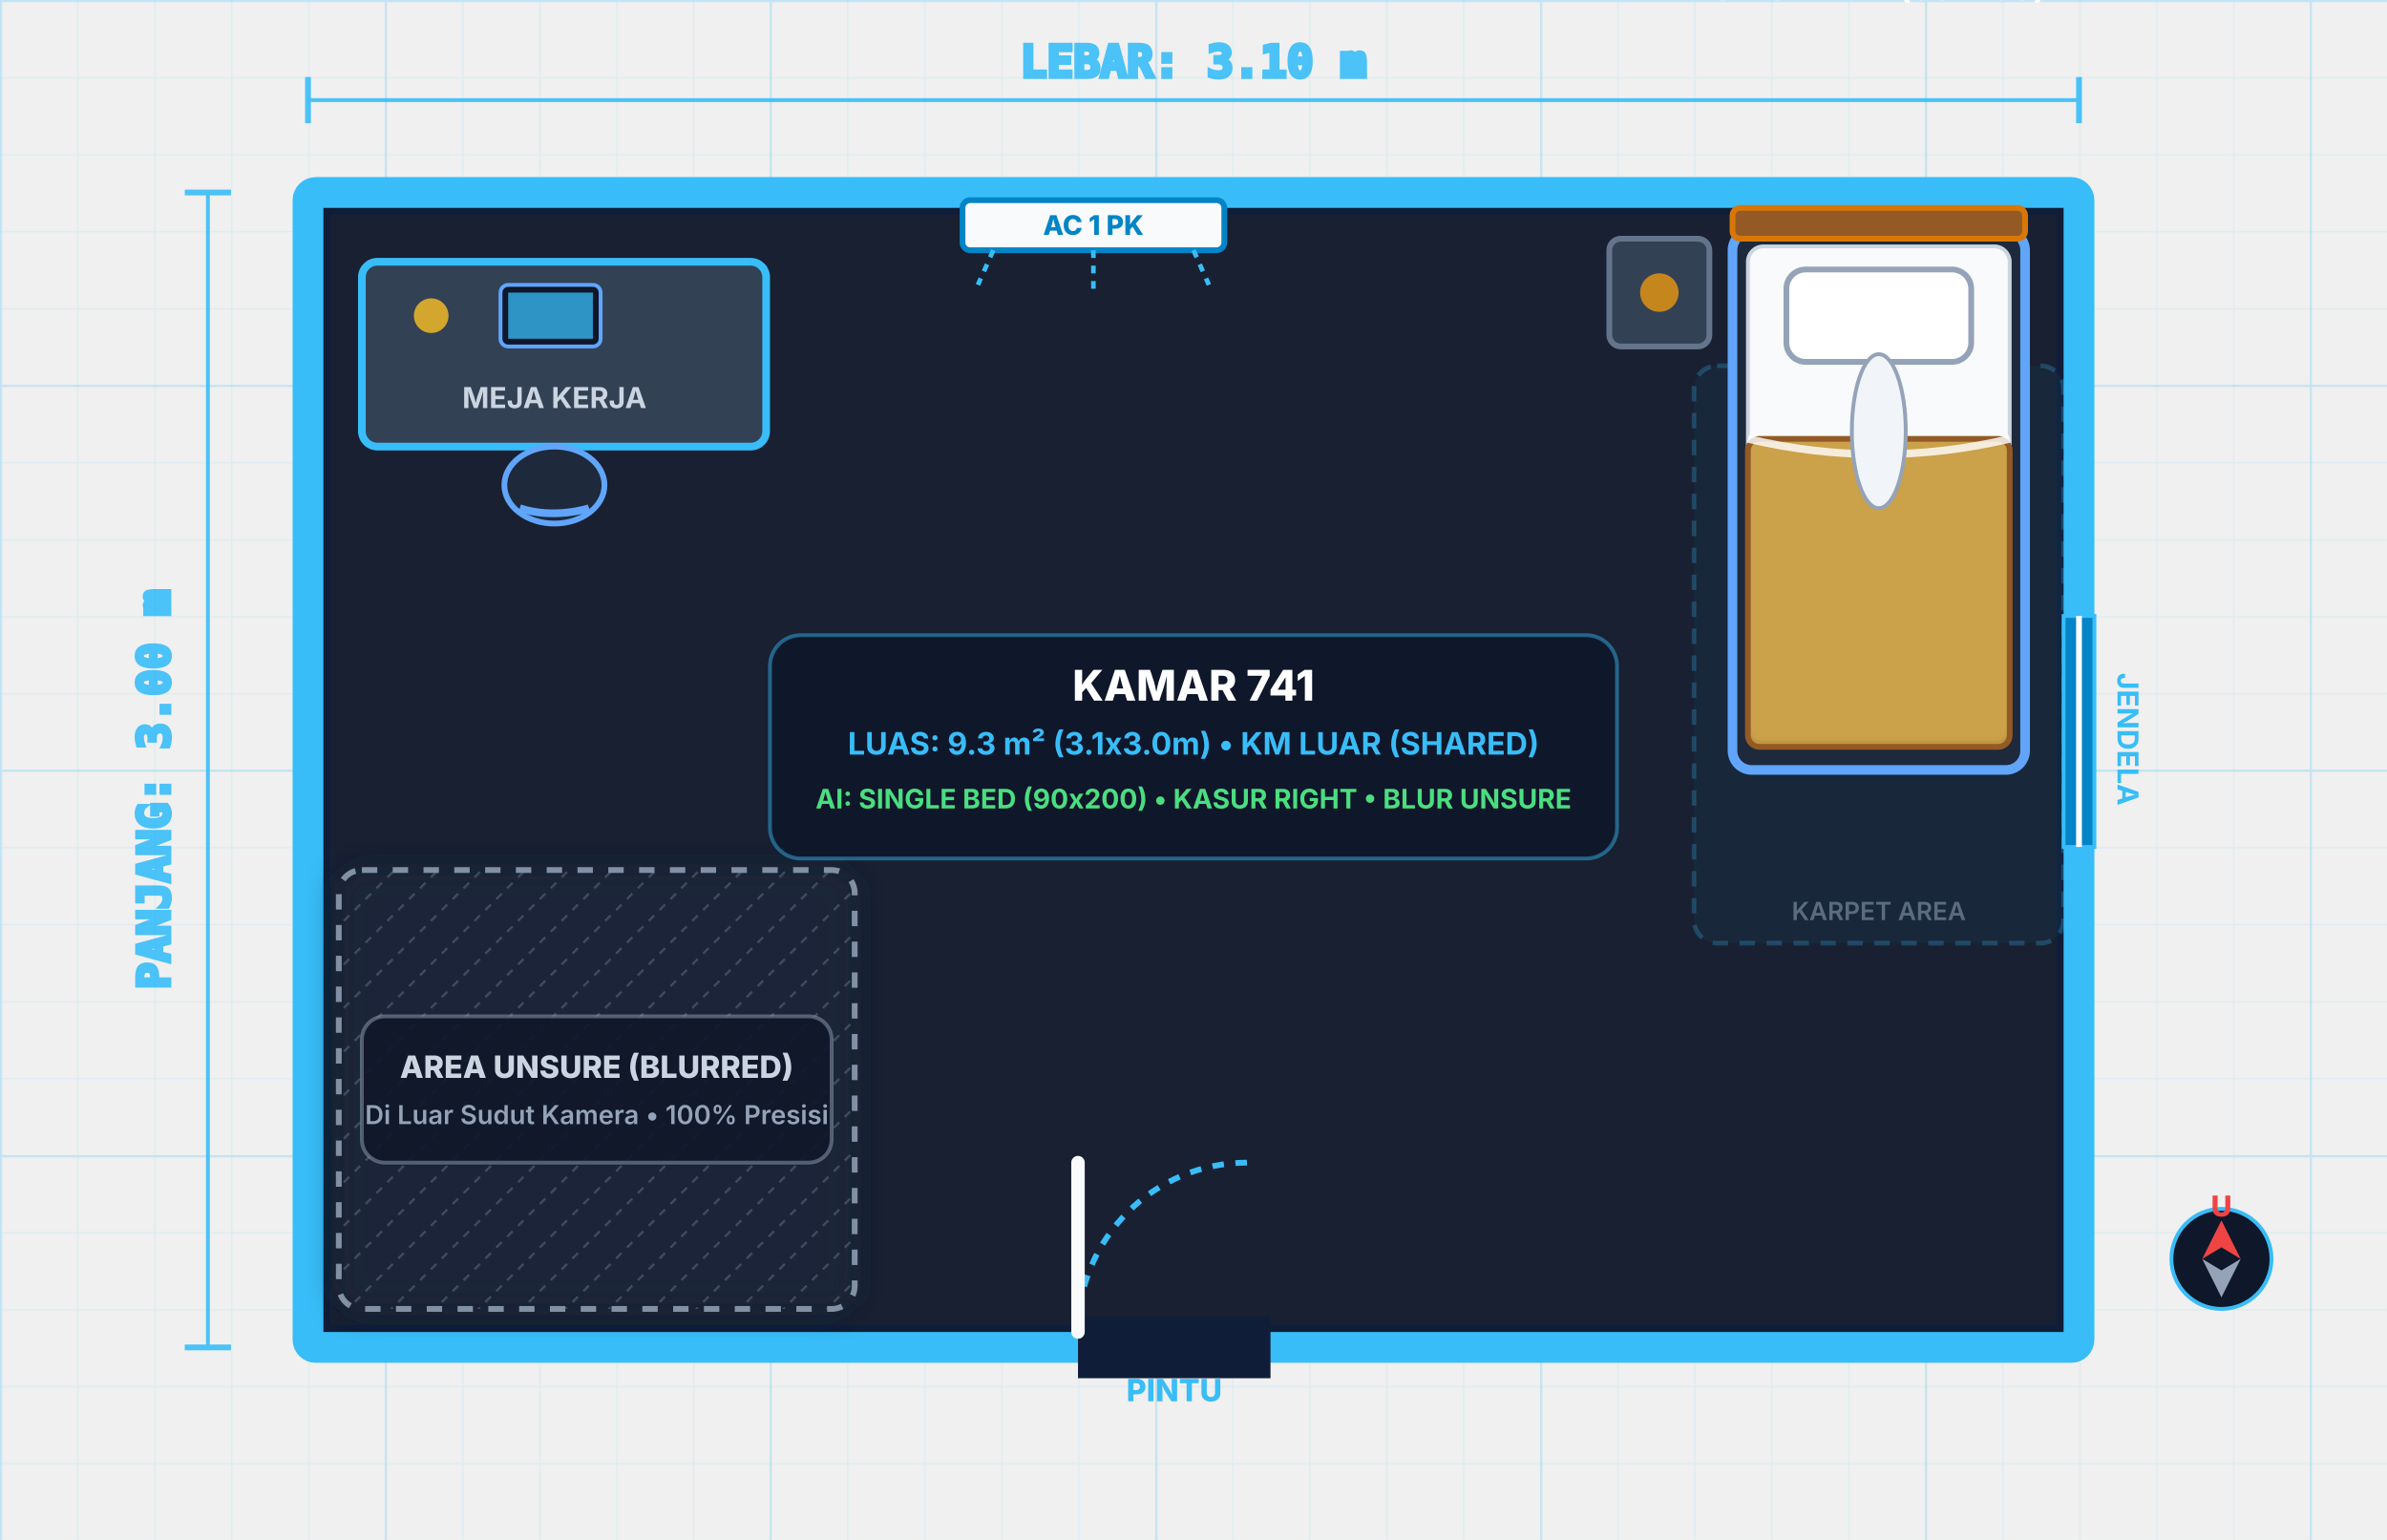
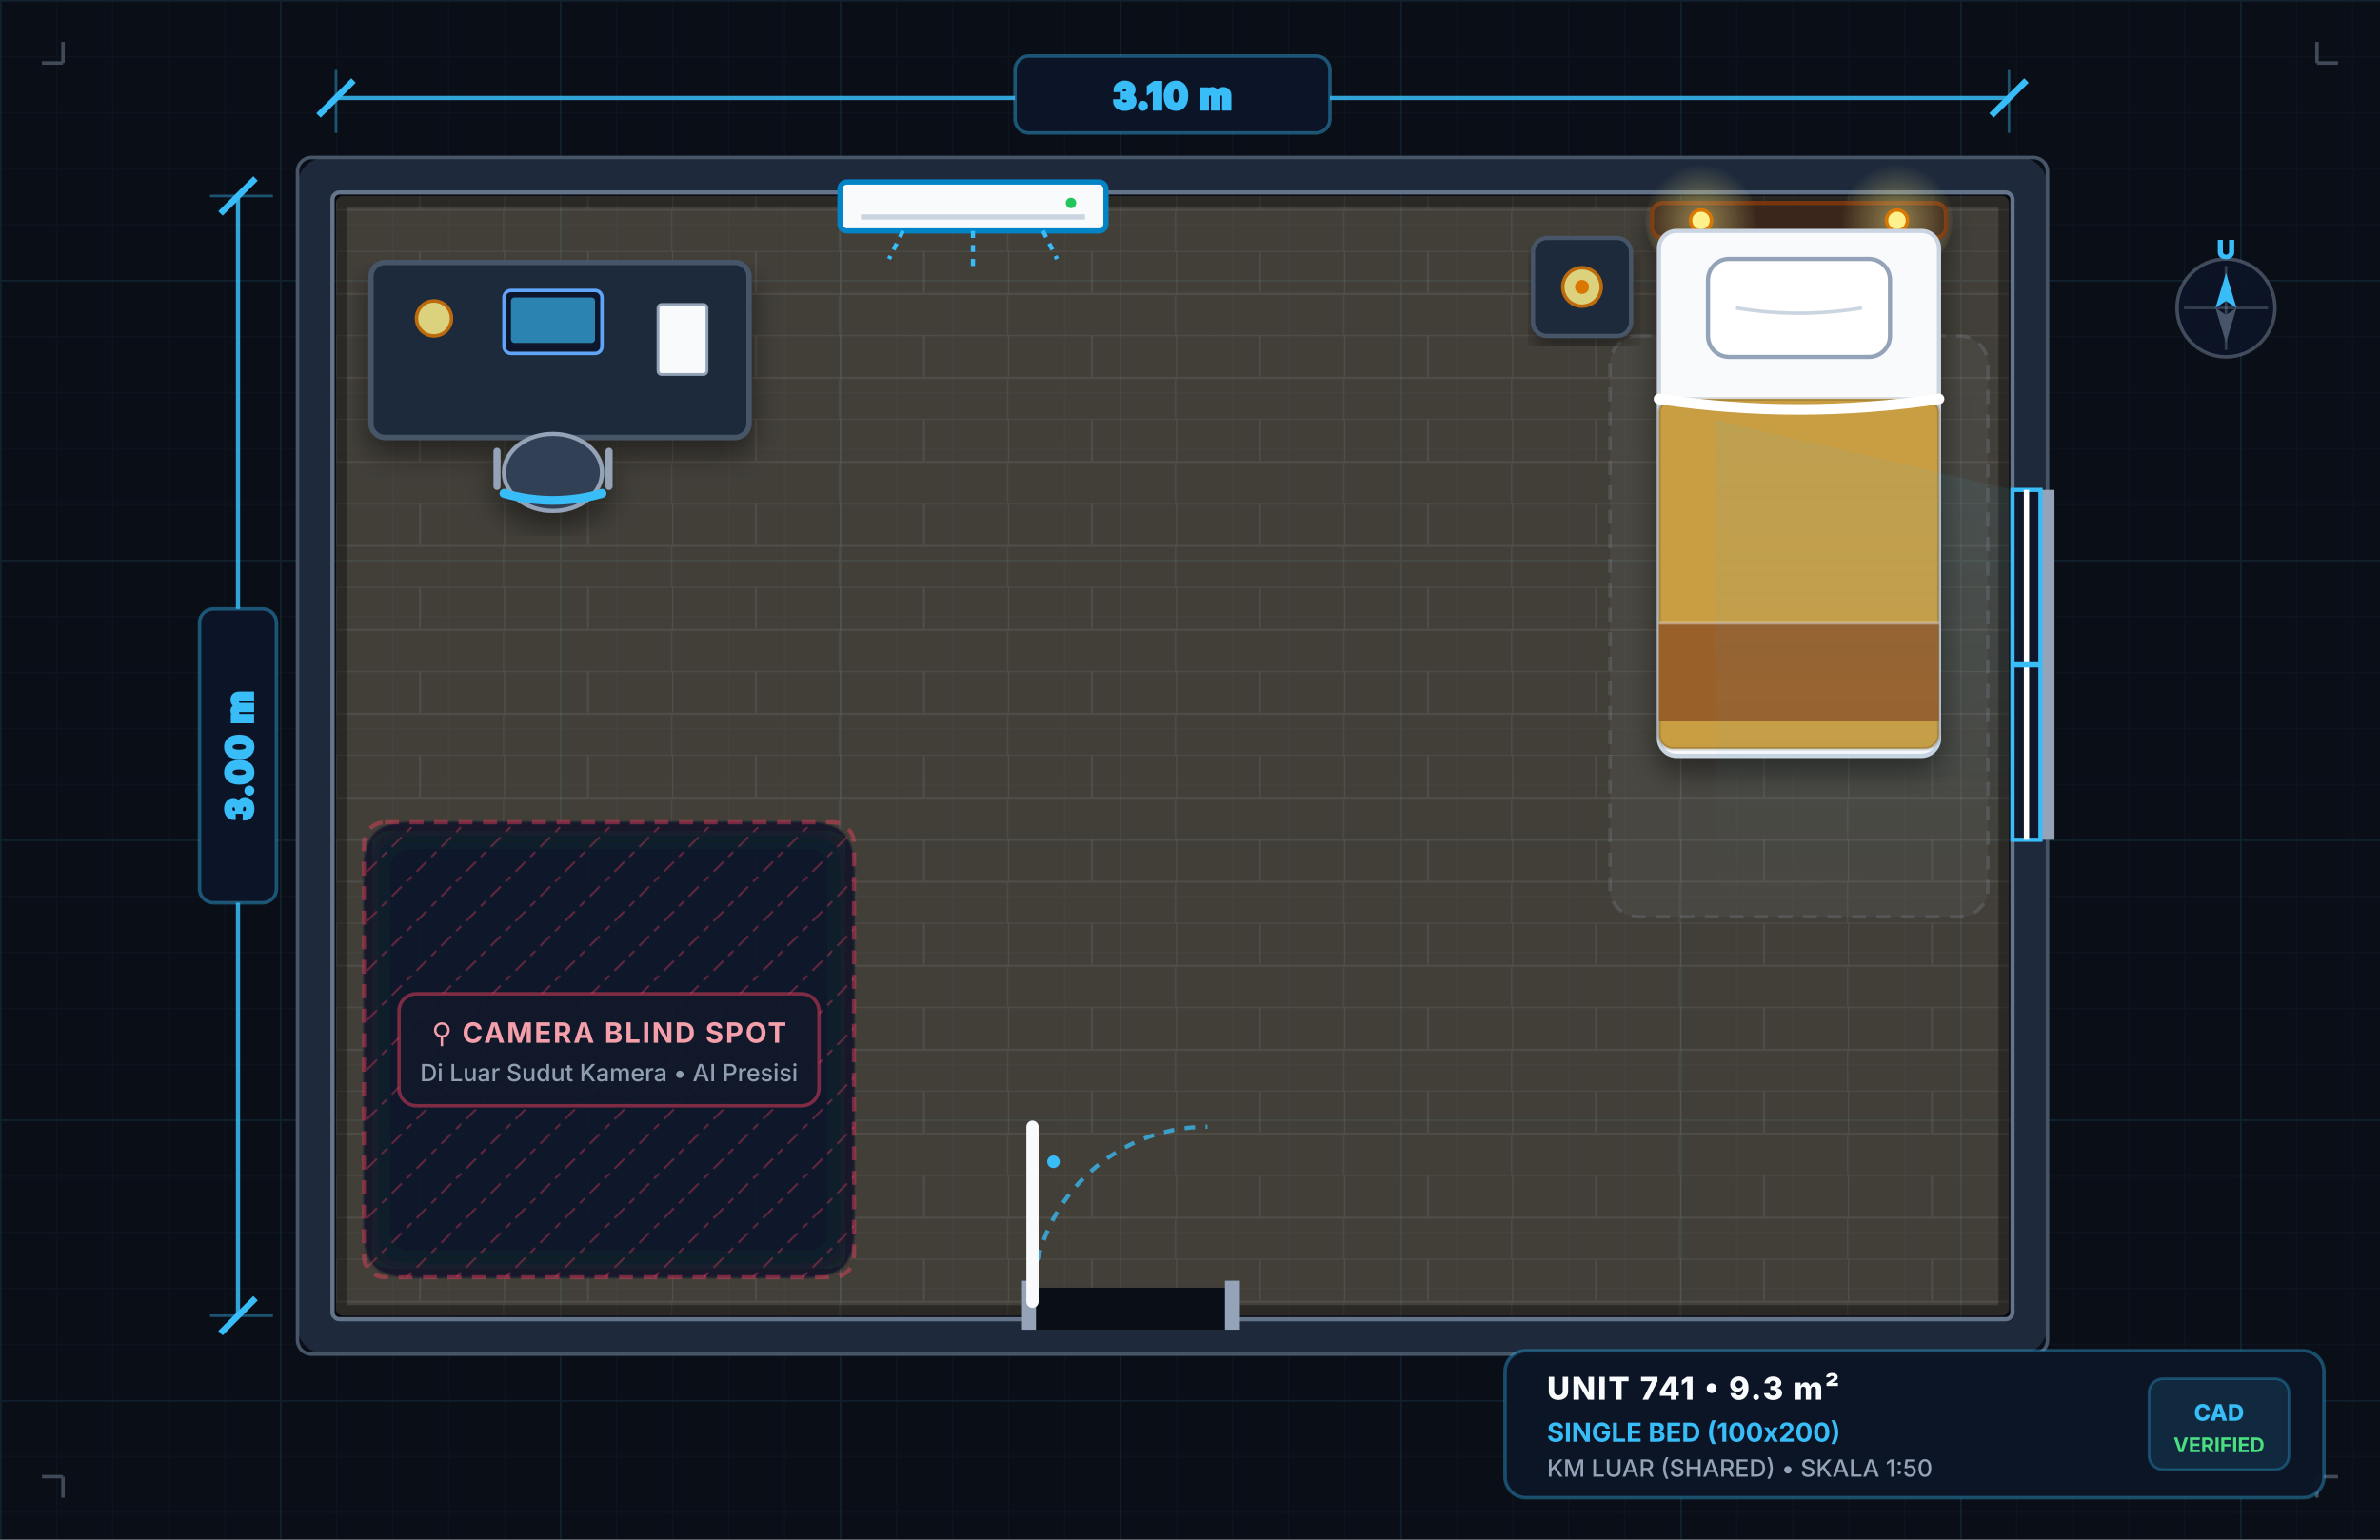
- <svg xmlns="http://www.w3.org/2000/svg" viewBox="0 0 620 400" width="100%" height="100%" style="background:#0b1329; border-radius:12px; font-family:'Inter',system-ui,sans-serif;">
+ <svg xmlns="http://www.w3.org/2000/svg" viewBox="0 0 680 440" width="100%" height="100%" style="background:#090e17; border-radius:14px; font-family:'Inter',system-ui,-apple-system,sans-serif;">
  <defs>
-     <pattern id="grid_s_341" width="20" height="20" patternUnits="userSpaceOnUse">
-       <path d="M 20 0 L 0 0 0 20" fill="none" stroke="rgba(56, 189, 248, 0.08)" stroke-width="0.8" />
+     <pattern id="grid_cad_341" width="16" height="16" patternUnits="userSpaceOnUse">
+       <path d="M 16 0 L 0 0 0 16" fill="none" stroke="rgba(148, 163, 184, 0.04)" stroke-width="0.75" />
    </pattern>
-     <pattern id="grid_m_341" width="100" height="100" patternUnits="userSpaceOnUse">
-       <path d="M 100 0 L 0 0 0 100" fill="none" stroke="rgba(56, 189, 248, 0.18)" stroke-width="1.2" />
+     <pattern id="grid_major_341" width="80" height="80" patternUnits="userSpaceOnUse">
+       <path d="M 80 0 L 0 0 0 80" fill="none" stroke="rgba(56, 189, 248, 0.08)" stroke-width="1" />
    </pattern>
-     <pattern id="tile_341" width="12" height="12" patternUnits="userSpaceOnUse">
-       <rect width="12" height="12" fill="rgba(14, 165, 233, 0.12)" />
-       <path d="M 12 0 L 0 0 0 12" fill="none" stroke="rgba(56, 189, 248, 0.28)" stroke-width="0.7" />
+     <pattern id="parquet_341" width="48" height="24" patternUnits="userSpaceOnUse">
+       <rect width="48" height="24" fill="#bba882" fill-opacity="0.32" />
+       <path d="M 0 12 L 48 12 M 24 0 L 24 12 M 0 24 L 48 24 M 48 12 L 48 24 M 0 0 L 0 12" fill="none" stroke="rgba(255, 255, 255, 0.07)" stroke-width="0.6" />
    </pattern>
-     <filter id="unsure_blur_341" x="-20%" y="-20%" width="140%" height="140%">
-       <feGaussianBlur stdDeviation="3.8" />
+     <pattern id="bm_tile_341" width="14" height="14" patternUnits="userSpaceOnUse">
+       <rect width="14" height="14" fill="#0f2338" />
+       <path d="M 14 0 L 0 0 0 14" fill="none" stroke="rgba(56, 189, 248, 0.22)" stroke-width="0.6" />
+     </pattern>
+     <filter id="frost_blur_341" x="-10%" y="-10%" width="120%" height="120%">
+       <feGaussianBlur stdDeviation="5" result="blur" />
+       <feColorMatrix type="matrix" values="1 0 0 0 0  0 1 0 0 0  0 0 1 0 0  0 0 0 18 -7" />
    </filter>
-     <pattern id="unsure_hatch_341" width="8" height="8" patternTransform="rotate(45 0 0)" patternUnits="userSpaceOnUse">
-       <line x1="0" y1="0" x2="0" y2="8" stroke="rgba(148, 163, 184, 0.35)" stroke-width="1.2" stroke-dasharray="2 2" />
+     <pattern id="blind_hatch_341" width="10" height="10" patternTransform="rotate(45 0 0)" patternUnits="userSpaceOnUse">
+       <line x1="0" y1="0" x2="0" y2="10" stroke="rgba(244, 63, 94, 0.35)" stroke-width="1.2" stroke-dasharray="2 2" />
    </pattern>
+     <linearGradient id="win_light_341" x1="0%" y1="0%" x2="0%" y2="100%">
+       <stop offset="0%" stop-color="#38bdf8" stop-opacity="0.18" />
+       <stop offset="100%" stop-color="#38bdf8" stop-opacity="0.0" />
+     </linearGradient>
+     <radialGradient id="lamp_glow_341">
+       <stop offset="0%" stop-color="#fef08a" stop-opacity="0.45" />
+       <stop offset="100%" stop-color="#fef08a" stop-opacity="0" />
+     </radialGradient>
+     <filter id="drop_shadow_341" x="-5%" y="-5%" width="115%" height="115%">
+       <feDropShadow dx="0" dy="4" stdDeviation="4" flood-color="#000000" flood-opacity="0.45" />
+     </filter>
  </defs>
-   <rect width="620" height="400" fill="url(#grid_s_341)" />
-   <rect width="620" height="400" fill="url(#grid_m_341)" />
-   <g stroke="#38bdf8" stroke-width="1" opacity="0.9">
-     <line x1="80" y1="26" x2="540" y2="26" />
-     <line x1="80" y1="20" x2="80" y2="32" stroke-width="1.5" />
-     <line x1="540" y1="20" x2="540" y2="32" stroke-width="1.5" />
-     <text x="310" y="20" fill="#38bdf8" font-size="11.5" font-weight="700" text-anchor="middle" font-family="monospace">
-       LEBAR: 3.10 m
+   <rect width="680" height="440" fill="#090e17" />
+   <rect width="680" height="440" fill="url(#grid_cad_341)" />
+   <rect width="680" height="440" fill="url(#grid_major_341)" />
+   <g stroke="rgba(148, 163, 184, 0.4)" stroke-width="1">
+     <path d="M 12 18 L 18 18 M 18 12 L 18 18" />
+     <path d="M 668 18 L 662 18 M 662 12 L 662 18" />
+     <path d="M 12 422 L 18 422 M 18 428 L 18 422" />
+     <path d="M 668 422 L 662 422 M 662 428 L 662 422" />
+   </g>
+   <g stroke="#38bdf8" stroke-width="1.2">
+     <line x1="96" y1="28" x2="574" y2="28" opacity="0.85" />
+     <line x1="91" y1="33" x2="101" y2="23" stroke-width="1.8" />
+     <line x1="569" y1="33" x2="579" y2="23" stroke-width="1.8" />
+     <line x1="96" y1="38" x2="96" y2="20" opacity="0.4" stroke-width="0.75" />
+     <line x1="574" y1="38" x2="574" y2="20" opacity="0.4" stroke-width="0.75" />
+     <rect x="290" y="16" width="90" height="22" rx="4" fill="#0c1527" stroke="rgba(56, 189, 248, 0.4)" stroke-width="1" />
+     <text x="335" y="31" fill="#38bdf8" font-size="10" font-weight="700" text-anchor="middle" letter-spacing="0.5">
+       3.10 m
    </text>
  </g>
-   <g stroke="#38bdf8" stroke-width="1" opacity="0.9">
-     <line x1="54" y1="50" x2="54" y2="350" />
-     <line x1="48" y1="50" x2="60" y2="50" stroke-width="1.5" />
-     <line x1="48" y1="350" x2="60" y2="350" stroke-width="1.5" />
-     <text x="44" y="205" fill="#38bdf8" font-size="11.5" font-weight="700" text-anchor="middle" font-family="monospace" transform="rotate(-90 44 205)">
-       PANJANG: 3.00 m
+   <g stroke="#38bdf8" stroke-width="1.2">
+     <line x1="68" y1="56" x2="68" y2="376" opacity="0.85" />
+     <line x1="63" y1="61" x2="73" y2="51" stroke-width="1.8" />
+     <line x1="63" y1="381" x2="73" y2="371" stroke-width="1.8" />
+     <line x1="78" y1="56" x2="60" y2="56" opacity="0.4" stroke-width="0.75" />
+     <line x1="78" y1="376" x2="60" y2="376" opacity="0.4" stroke-width="0.75" />
+     <g transform="translate(68, 216)">
+       <rect x="-42" y="-11" width="84" height="22" rx="4" fill="#0c1527" stroke="rgba(56, 189, 248, 0.4)" stroke-width="1" transform="rotate(-90)" />
+       <text x="0" y="4" fill="#38bdf8" font-size="10" font-weight="700" text-anchor="middle" letter-spacing="0.5" transform="rotate(-90)">
+         3.00 m
+       </text>
+     </g>
+   </g>
+   <rect x="96" y="56" width="478" height="320" rx="2" fill="url(#parquet_341)" />
+   <rect x="96" y="56" width="478" height="320" fill="none" stroke="rgba(0, 0, 0, 0.35)" stroke-width="6" />
+   <rect x="90" y="50" width="490" height="332" fill="none" stroke="#1e293b" stroke-width="10" rx="3" />
+   <rect x="85" y="45" width="500" height="342" fill="none" stroke="#475569" stroke-width="1" rx="4" />
+   <rect x="95" y="55" width="480" height="322" fill="none" stroke="#64748b" stroke-width="1.2" rx="2" />
+   <g id="unsure_zone" opacity="0.95">
+     <rect x="104" y="235" width="140" height="130" rx="6" fill="rgba(15, 23, 42, 0.85)" filter="url(#frost_blur_341)" />
+     <rect x="104" y="235" width="140" height="130" rx="6" fill="url(#blind_hatch_341)" stroke="rgba(244, 63, 94, 0.45)" stroke-width="1.2" stroke-dasharray="4 3" />
+     <rect x="114" y="284" width="120" height="32" rx="5" fill="rgba(15, 23, 42, 0.94)" stroke="rgba(244, 63, 94, 0.5)" stroke-width="1" />
+     <text x="174.0" y="298" fill="#fda4af" font-size="8" font-weight="700" text-anchor="middle" letter-spacing="0.5">
+       ⚲ CAMERA BLIND SPOT
+     </text>
+     <text x="174.0" y="309" fill="#94a3b8" font-size="6.8" font-weight="500" text-anchor="middle">
+       Di Luar Sudut Kamera • AI Presisi
    </text>
  </g>
-   <rect x="80" y="50" width="460" height="300" fill="#0f1d38" stroke="#38bdf8" stroke-width="8" rx="2" />
-   <rect x="86" y="56" width="448" height="288" fill="#bba882" opacity="0.22" />
-   <rect x="86" y="56" width="448" height="288" fill="rgba(15, 23, 42, 0.75)" />
-   <g>
-     <rect x="88" y="226" width="134" height="114" rx="6" fill="rgba(30, 41, 59, 0.75)" filter="url(#unsure_blur_341)" />
-     <rect x="88" y="226" width="134" height="114" rx="6" fill="url(#unsure_hatch_341)" stroke="#94a3b8" stroke-width="1.5" stroke-dasharray="4 4" opacity="0.85" />
-     <rect x="94" y="264" width="122" height="38" rx="6" fill="rgba(15, 23, 42, 0.9)" stroke="rgba(148, 163, 184, 0.5)" stroke-width="1" />
-     <text x="155.0" y="280" fill="#cbd5e1" font-size="8" font-weight="800" text-anchor="middle">AREA UNSURE (BLURRED)</text>
-     <text x="155.0" y="292" fill="#94a3b8" font-size="6.8" font-weight="600" text-anchor="middle">Di Luar Sudut Kamera • 100% Presisi</text>
+   <rect x="460" y="96" width="108" height="166" rx="8" fill="rgba(255, 255, 255, 0.04)" stroke="rgba(148, 163, 184, 0.2)" stroke-width="1" stroke-dasharray="4 3" />
+   <g id="bed_unit" filter="url(#drop_shadow_341)">
+     <rect x="472" y="58" width="84" height="10" rx="3" fill="#3b271d" stroke="#78350f" stroke-width="1.2" />
+     <circle cx="486" cy="63" r="16" fill="url(#lamp_glow_341)" />
+     <circle cx="542" cy="63" r="16" fill="url(#lamp_glow_341)" />
+     <circle cx="486" cy="63" r="3" fill="#fef08a" stroke="#d97706" stroke-width="1" />
+     <circle cx="542" cy="63" r="3" fill="#fef08a" stroke="#d97706" stroke-width="1" />
+     <rect x="474" y="66" width="80" height="150" rx="5" fill="#f8fafc" stroke="#cbd5e1" stroke-width="1.2" />
+     <rect x="474" y="114" width="80" height="100" rx="4" fill="#c99d42" stroke="rgba(0,0,0,0.15)" stroke-width="1" />
+     <path d="M 474 114 Q 514.0 120 554 114" fill="none" stroke="#ffffff" stroke-width="3" stroke-linecap="round" />
+     <rect x="474" y="178" width="80" height="28" fill="#935a26" opacity="0.88" />
+     <line x1="474" y1="178" x2="554" y2="178" stroke="rgba(255,255,255,0.4)" stroke-width="1" />
+     <rect x="488" y="74" width="52" height="28" rx="6" fill="#ffffff" stroke="#94a3b8" stroke-width="1.2" />
+     <path d="M 496 88 Q 514 91 532 88" fill="none" stroke="#cbd5e1" stroke-width="1" />
  </g>
-   <g>
-     <rect x="440" y="95" width="96" height="150" rx="6" fill="rgba(56, 189, 248, 0.05)" stroke="rgba(56, 189, 248, 0.25)" stroke-width="1.2" stroke-dasharray="4 3" />
-     <text x="488.0" y="239" fill="rgba(148, 163, 184, 0.55)" font-size="6.5" font-weight="600" text-anchor="middle">KARPET AREA</text>
+   <g filter="url(#drop_shadow_341)">
+     <rect x="438" y="68" width="28" height="28" rx="4" fill="#1e293b" stroke="#475569" stroke-width="1.2" />
+     <circle cx="452" cy="82" r="5.5" fill="#fef08a" stroke="#d97706" stroke-width="1" opacity="0.85" />
+     <circle cx="452" cy="82" r="2" fill="#d97706" />
  </g>
-   <g>
-     <rect x="450" y="60" width="76" height="140" rx="5" fill="#1e293b" stroke="#60a5fa" stroke-width="2.5" />
-     <rect x="450" y="54" width="76" height="8" rx="2" fill="#935a26" stroke="#d97706" stroke-width="1.5" />
-     <rect x="454" y="64" width="68" height="128" rx="4" fill="#f8fafc" stroke="#cbd5e1" stroke-width="1" />
-     <rect x="454" y="114" width="68" height="80" rx="3" fill="#c99d42" stroke="#935a26" stroke-width="1.5" fill-opacity="0.95" />
-     <path d="M 454 114 Q 488.0 122 522 114" fill="none" stroke="#ffffff" stroke-width="2" opacity="0.8" />
-     <rect x="464.0" y="70" width="48" height="24" rx="5" fill="#ffffff" stroke="#94a3b8" stroke-width="1.5" />
-     <ellipse cx="488.0" cy="112" rx="7" ry="20" fill="#f1f5f9" stroke="#94a3b8" stroke-width="1" />
-     <text x="488.0" cy="160" fill="#ffffff" font-size="8" font-weight="800" text-anchor="middle">SINGLE BED (90x200)</text>
+   <g id="desk_setup" filter="url(#drop_shadow_341)">
+     <rect x="106" y="75" width="108" height="50" rx="4" fill="#1e293b" stroke="#475569" stroke-width="1.5" />
+     <rect x="144" y="83" width="28" height="18" rx="2" fill="#0f172a" stroke="#60a5fa" stroke-width="1" />
+     <rect x="146" y="85" width="24" height="13" rx="1" fill="#38bdf8" opacity="0.65" />
+     <circle cx="124" cy="91" r="5" fill="#fef08a" stroke="#d97706" stroke-width="1" opacity="0.85" />
+     <rect x="188" y="87" width="14" height="20" rx="1" fill="#f8fafc" stroke="#94a3b8" stroke-width="0.8" />
+     <ellipse cx="158" cy="135" rx="14" ry="11" fill="#334155" stroke="#94a3b8" stroke-width="1.2" />
+     <path d="M 144 141 Q 158 145 172 141" fill="none" stroke="#38bdf8" stroke-width="2.5" stroke-linecap="round" />
+     <line x1="142" y1="129" x2="142" y2="139" stroke="#94a3b8" stroke-width="2" stroke-linecap="round" />
+     <line x1="174" y1="129" x2="174" y2="139" stroke="#94a3b8" stroke-width="2" stroke-linecap="round" />
  </g>
-   <rect x="418" y="62" width="26" height="28" rx="3" fill="#334155" stroke="#64748b" stroke-width="1.5" />
-   <circle cx="431" cy="76" r="5" fill="#f59e0b" opacity="0.75" />
-   <g>
-     <rect x="94" y="68" width="105" height="48" rx="4" fill="#334155" stroke="#38bdf8" stroke-width="2" />
-     <rect x="130" y="74" width="26" height="16" rx="2" fill="#0f172a" stroke="#60a5fa" stroke-width="1" />
-     <rect x="132" y="76" width="22" height="12" fill="#38bdf8" opacity="0.75" />
-     <circle cx="112" cy="82" r="4.5" fill="#fbbf24" opacity="0.8" />
-     <ellipse cx="144" cy="126" rx="13" ry="10" fill="#1e293b" stroke="#60a5fa" stroke-width="1.5" />
-     <path d="M 135 132 C 144 135 153 132 153 132" stroke="#60a5fa" stroke-width="2" fill="none" />
-     <text x="144" y="106" fill="#cbd5e1" font-size="7.5" font-weight="700" text-anchor="middle">MEJA KERJA</text>
+   <g id="ac_unit">
+     <rect x="240" y="52" width="76" height="14" rx="2" fill="#f8fafc" stroke="#0284c7" stroke-width="1.5" />
+     <line x1="246" y1="62" x2="310" y2="62" stroke="#cbd5e1" stroke-width="1.5" />
+     <line x1="258" y1="66" x2="254" y2="74" stroke="#38bdf8" stroke-width="1.2" stroke-dasharray="2 2" />
+     <line x1="278" y1="66" x2="278" y2="76" stroke="#38bdf8" stroke-width="1.2" stroke-dasharray="2 2" />
+     <line x1="298" y1="66" x2="302" y2="74" stroke="#38bdf8" stroke-width="1.2" stroke-dasharray="2 2" />
+     <circle cx="306" cy="58" r="1.5" fill="#22c55e" />
  </g>
-   <g>
-     <rect x="250" y="52" width="68" height="13" rx="2" fill="#f8fafc" stroke="#0284c7" stroke-width="1.5" />
-     <path d="M 258 65 L 254 74" stroke="#38bdf8" stroke-width="1.2" stroke-dasharray="2 2" />
-     <path d="M 284 65 L 284 76" stroke="#38bdf8" stroke-width="1.2" stroke-dasharray="2 2" />
-     <path d="M 310 65 L 314 74" stroke="#38bdf8" stroke-width="1.2" stroke-dasharray="2 2" />
-     <text x="284" y="61" fill="#0284c7" font-size="7" font-weight="800" text-anchor="middle">AC 1 PK</text>
+   <g id="window_right">
+     <polygon points="575,140 490,120 490,260 575,240" fill="url(#win_light_341)" opacity="0.45" />
+     <rect x="583" y="140" width="4" height="100" fill="#94a3b8" />
+     <rect x="575" y="140" width="8" height="100" fill="#0f172a" stroke="#38bdf8" stroke-width="1.2" />
+     <line x1="579" y1="140" x2="579" y2="240" stroke="#ffffff" stroke-width="1.5" />
+     <line x1="575" y1="190" x2="583" y2="190" stroke="#38bdf8" stroke-width="1.5" />
  </g>
-   <g>
-     <rect x="536" y="160" width="8" height="60" fill="#0284c7" stroke="#38bdf8" stroke-width="1" />
-     <line x1="540" y1="160" x2="540" y2="220" stroke="#ffffff" stroke-width="1.5" />
-     <text x="550" y="192" fill="#38bdf8" font-size="7.5" font-weight="700" text-anchor="middle" transform="rotate(90 550 192)">JENDELA</text>
+   <g id="main_door">
+     <rect x="295" y="368" width="56" height="12" fill="#090e17" />
+     <rect x="292" y="366" width="4" height="14" fill="#94a3b8" />
+     <rect x="350" y="366" width="4" height="14" fill="#94a3b8" />
+     <path d="M 295 372 A 50 50 0 0 1 345 322" fill="none" stroke="#38bdf8" stroke-width="1.2" stroke-dasharray="3 3" opacity="0.75" />
+     <line x1="295" y1="372" x2="295" y2="322" stroke="#f8fafc" stroke-width="3.5" stroke-linecap="round" />
+     <circle cx="301" cy="332" r="1.8" fill="#38bdf8" />
  </g>
-   <g>
-     <rect x="280" y="342" width="50" height="16" fill="#0f1d38" />
-     <path d="M 280 346 A 44 44 0 0 1 324 302" fill="none" stroke="#38bdf8" stroke-width="1.5" stroke-dasharray="3 3" />
-     <line x1="280" y1="346" x2="280" y2="302" stroke="#f8fafc" stroke-width="3.5" stroke-linecap="round" />
-     <text x="305" y="364" fill="#38bdf8" font-size="8" font-weight="800" text-anchor="middle">PINTU</text>
+   <g id="title_block" transform="translate(430, 386)">
+     <rect x="0" y="0" width="234" height="42" rx="6" fill="rgba(12, 21, 39, 0.96)" stroke="rgba(56, 189, 248, 0.35)" stroke-width="1" />
+     <text x="12" y="14" fill="#f8fafc" font-size="9" font-weight="800" letter-spacing="0.5">
+       UNIT 741 • 9.3 m²
+     </text>
+     <text x="12" y="26" fill="#38bdf8" font-size="7.5" font-weight="700">
+       SINGLE BED (100x200)
+     </text>
+     <text x="12" y="36" fill="#94a3b8" font-size="6.8" font-weight="500">
+       KM LUAR (SHARED) • SKALA 1:50
+     </text>
+     <rect x="184" y="8" width="40" height="26" rx="4" fill="rgba(56, 189, 248, 0.12)" stroke="rgba(56, 189, 248, 0.3)" stroke-width="0.8" />
+     <text x="204" y="20" fill="#38bdf8" font-size="6.5" font-weight="800" text-anchor="middle">CAD</text>
+     <text x="204" y="29" fill="#4ade80" font-size="5.8" font-weight="700" text-anchor="middle">VERIFIED</text>
  </g>
-   <g>
-     <rect x="200" y="165" width="220" height="58" rx="8" fill="rgba(15, 23, 42, 0.94)" stroke="rgba(56, 189, 248, 0.45)" stroke-width="1" />
-     <text x="310" y="182" fill="#ffffff" font-size="11" font-weight="800" text-anchor="middle">KAMAR 741</text>
-     <text x="310" y="196" fill="#38bdf8" font-size="8" font-weight="700" text-anchor="middle">LUAS: 9.3 m² (3.1x3.0m) • KM LUAR (SHARED)</text>
-     <text x="310" y="210" fill="#4ade80" font-size="7" font-weight="700" text-anchor="middle">AI: SINGLE BED (90x200) • KASUR RIGHT • BLUR UNSURE</text>
-   </g>
-   <g transform="translate(562, 312)">
-     <circle cx="15" cy="15" r="13" fill="#0f172a" stroke="#38bdf8" stroke-width="1" />
-     <path d="M 15 5 L 20 15 L 15 12 L 10 15 Z" fill="#ef4444" />
-     <path d="M 15 25 L 20 15 L 15 18 L 10 15 Z" fill="#94a3b8" />
-     <text x="15" y="4" fill="#ef4444" font-size="7.5" font-weight="800" text-anchor="middle">U</text>
+   <g id="north_compass" transform="translate(620, 72)">
+     <circle cx="16" cy="16" r="14" fill="rgba(12, 21, 39, 0.9)" stroke="rgba(148, 163, 184, 0.4)" stroke-width="1" />
+     <line x1="16" y1="4" x2="16" y2="28" stroke="rgba(148, 163, 184, 0.3)" stroke-width="0.75" />
+     <line x1="4" y1="16" x2="28" y2="16" stroke="rgba(148, 163, 184, 0.3)" stroke-width="0.75" />
+     <polygon points="16,6 19,16 16,14 13,16" fill="#38bdf8" />
+     <polygon points="16,26 19,16 16,18 13,16" fill="#475569" />
+     <text x="16" y="2" fill="#38bdf8" font-size="7.5" font-weight="900" text-anchor="middle">U</text>
  </g>
</svg>
